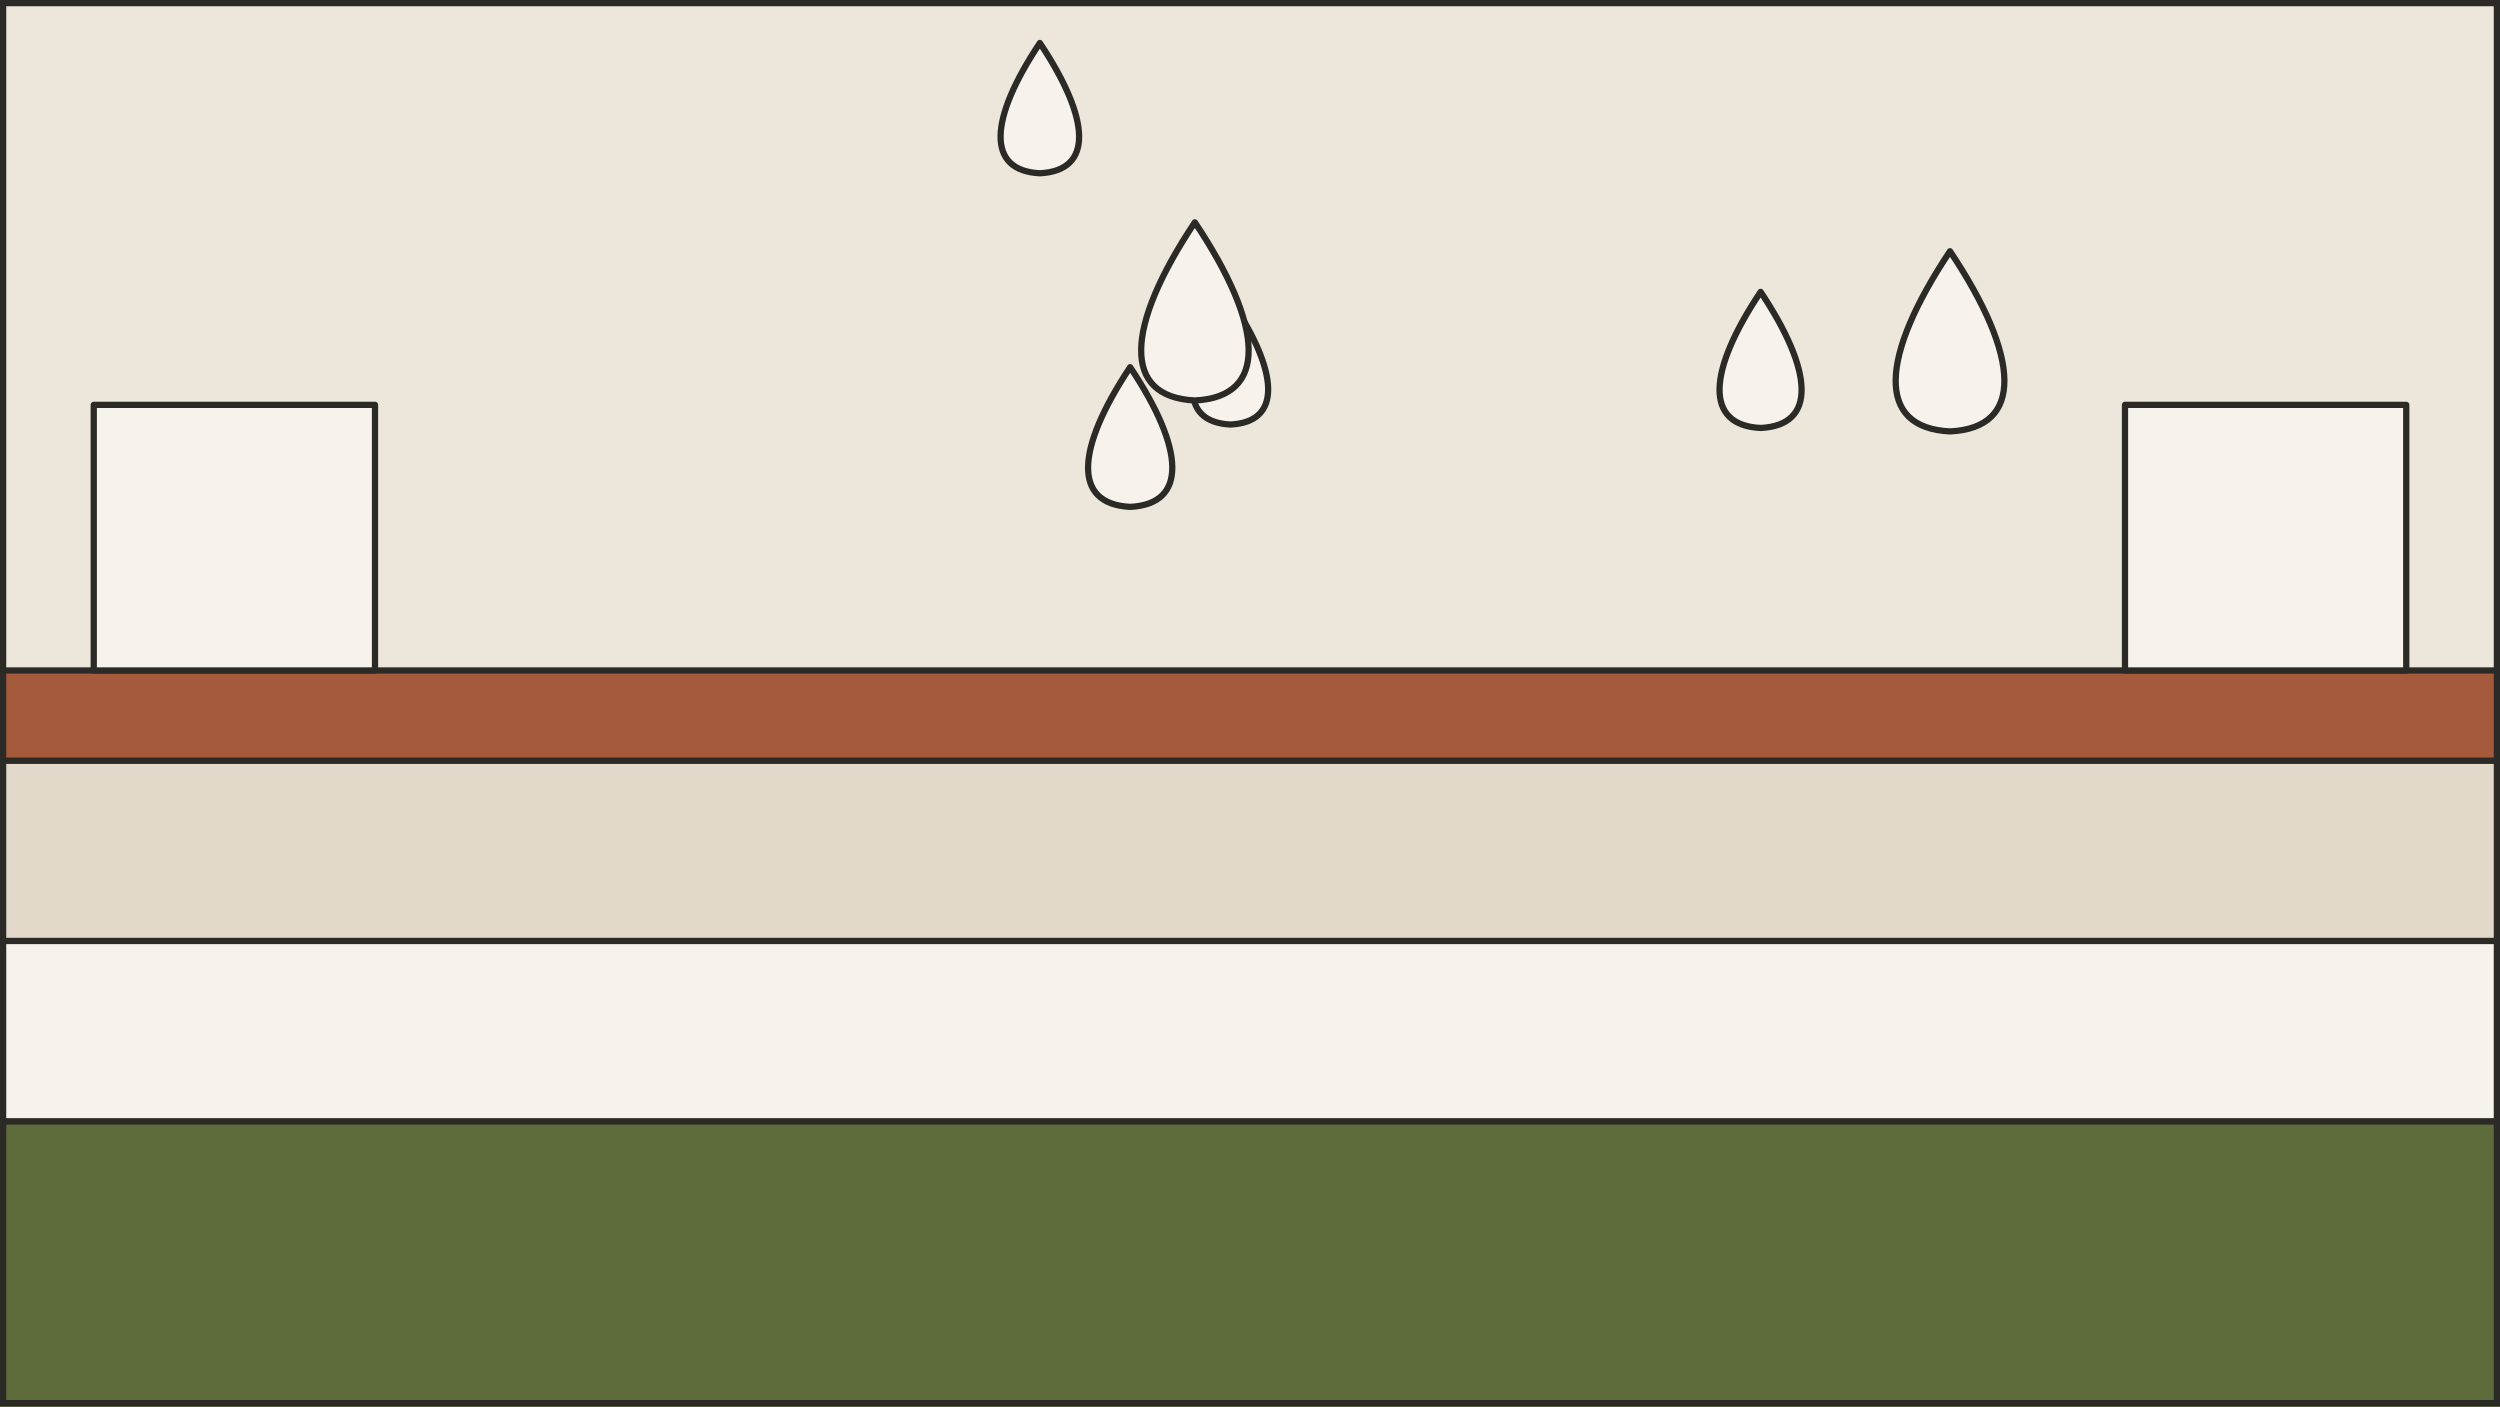
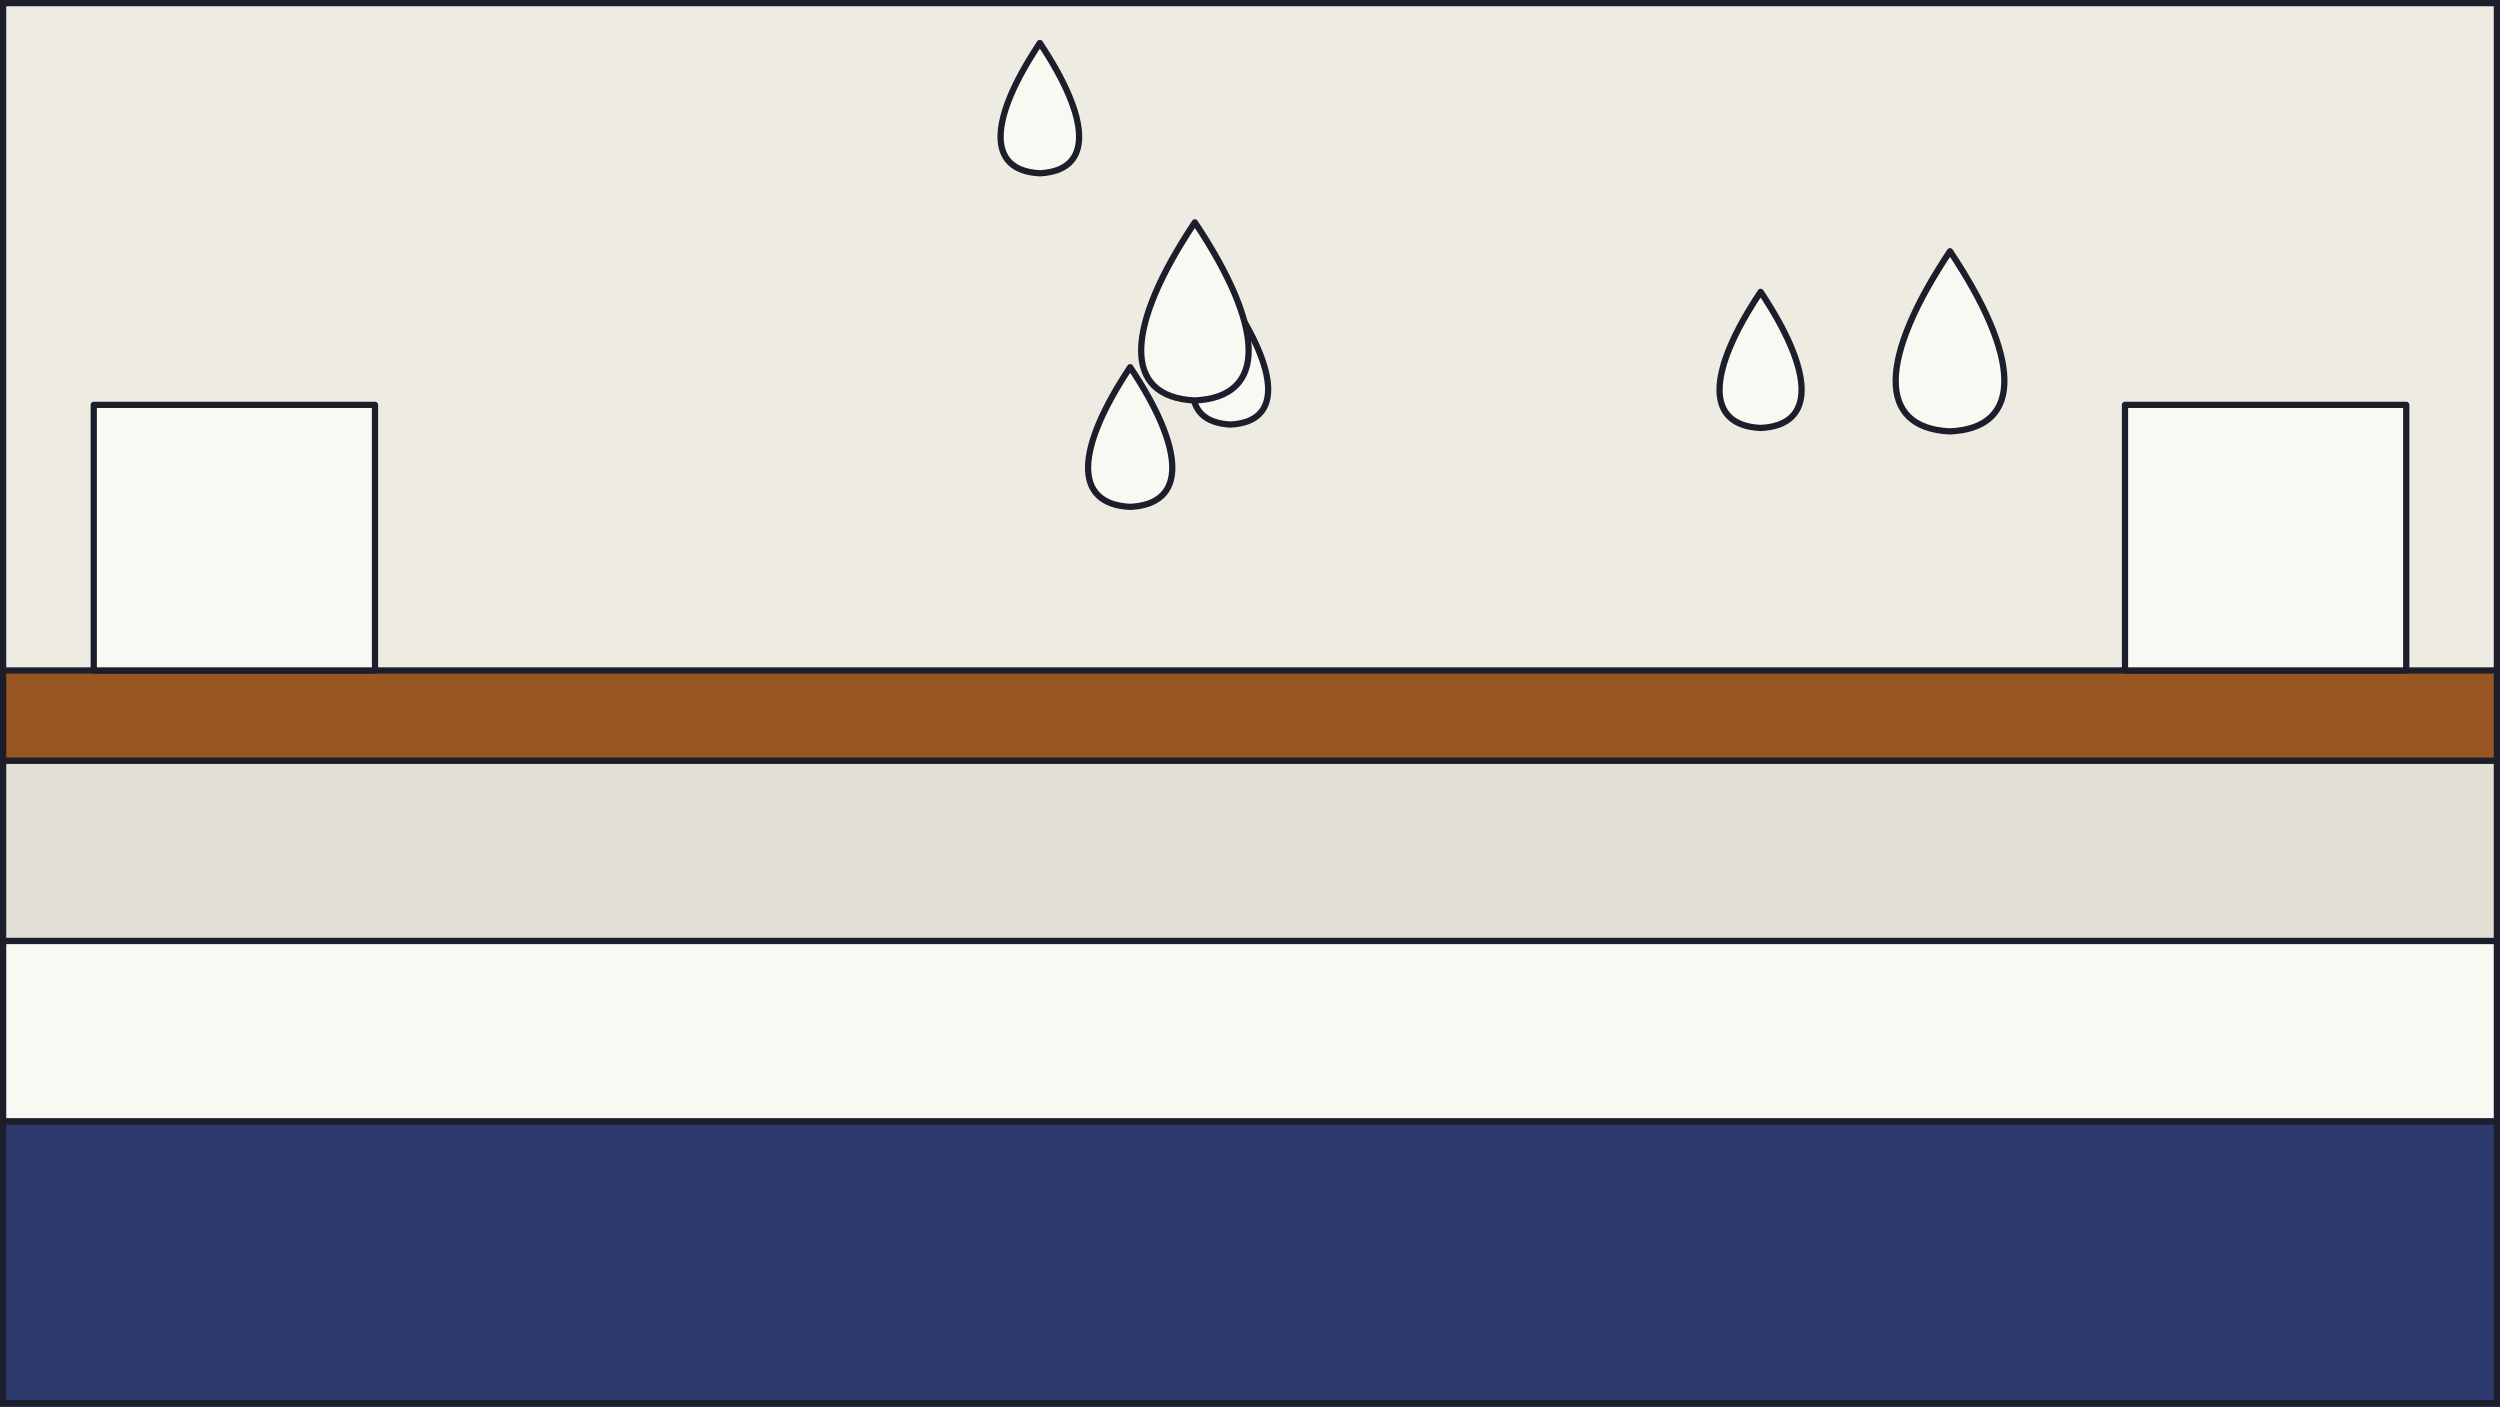
<svg xmlns="http://www.w3.org/2000/svg" viewBox="0 0 1600 900" width="1600" height="900">
-   <rect width="1600" height="900" fill="#EDE6DA" />
-   <rect x="-10" y="717.6" width="1620" height="192.4" fill="#5E6B3A" stroke="#2B2A26" stroke-width="4" stroke-linejoin="round" stroke-linecap="round" />
-   <rect x="-10" y="602.2" width="1620" height="115.4" fill="#F7F3EC" stroke="#2B2A26" stroke-width="4" stroke-linejoin="round" stroke-linecap="round" />
-   <rect x="-10" y="486.8" width="1620" height="115.4" fill="#E2D9CA" stroke="#2B2A26" stroke-width="4" stroke-linejoin="round" stroke-linecap="round" />
-   <rect x="-10" y="429.1" width="1620" height="57.7" fill="#A45A3B" stroke="#2B2A26" stroke-width="4" stroke-linejoin="round" stroke-linecap="round" />
-   <rect x="60" y="259.1" width="180" height="170" fill="#F7F3EC" stroke="#2B2A26" stroke-width="4" stroke-linejoin="round" stroke-linecap="round" />
-   <rect x="1360" y="259.1" width="180" height="170" fill="#F7F3EC" stroke="#2B2A26" stroke-width="4" stroke-linejoin="round" stroke-linecap="round" />
-   <path d="M665.5,27.5 C698.2,76.6 699.8,109.2 665.5,110.9 C631.2,109.2 632.8,76.6 665.5,27.5 Z" fill="#F7F3EC" stroke="#2B2A26" stroke-width="4" stroke-linejoin="round" stroke-linecap="round" />
-   <path d="M787.5,191.7 C818.9,238.7 820.4,270.1 787.5,271.7 C754.5,270.1 756.1,238.7 787.5,191.7 Z" fill="#F7F3EC" stroke="#2B2A26" stroke-width="4" stroke-linejoin="round" stroke-linecap="round" />
-   <path d="M764.7,142.3 C809.5,209.3 811.7,254.1 764.7,256.3 C717.8,254.1 720.0,209.3 764.7,142.3 Z" fill="#F7F3EC" stroke="#2B2A26" stroke-width="4" stroke-linejoin="round" stroke-linecap="round" />
-   <path d="M723.3,235.0 C758.4,287.6 760.1,322.6 723.3,324.4 C686.5,322.6 688.3,287.6 723.3,235.0 Z" fill="#F7F3EC" stroke="#2B2A26" stroke-width="4" stroke-linejoin="round" stroke-linecap="round" />
-   <path d="M1248.0,160.8 C1293.3,228.6 1295.5,273.9 1248.0,276.1 C1200.5,273.9 1202.8,228.6 1248.0,160.8 Z" fill="#F7F3EC" stroke="#2B2A26" stroke-width="4" stroke-linejoin="round" stroke-linecap="round" />
-   <path d="M1126.8,186.8 C1160.9,238.0 1162.6,272.2 1126.8,273.9 C1090.9,272.2 1092.6,238.0 1126.8,186.8 Z" fill="#F7F3EC" stroke="#2B2A26" stroke-width="4" stroke-linejoin="round" stroke-linecap="round" />
-   <rect x="2" y="2" width="1596" height="896" fill="none" stroke="#2B2A26" stroke-width="4" />
+   <rect width="1600" height="900" fill="#EEEBE3" />
+   <rect x="-10" y="717.6" width="1620" height="192.4" fill="#2E3A6E" stroke="#1C1E2B" stroke-width="4" stroke-linejoin="round" stroke-linecap="round" />
+   <rect x="-10" y="602.2" width="1620" height="115.4" fill="#FAF8F2" stroke="#1C1E2B" stroke-width="4" stroke-linejoin="round" stroke-linecap="round" />
+   <rect x="-10" y="486.8" width="1620" height="115.4" fill="#E3DFD4" stroke="#1C1E2B" stroke-width="4" stroke-linejoin="round" stroke-linecap="round" />
+   <rect x="-10" y="429.1" width="1620" height="57.7" fill="#985623" stroke="#1C1E2B" stroke-width="4" stroke-linejoin="round" stroke-linecap="round" />
+   <rect x="60" y="259.1" width="180" height="170" fill="#FAF8F2" stroke="#1C1E2B" stroke-width="4" stroke-linejoin="round" stroke-linecap="round" />
+   <rect x="1360" y="259.1" width="180" height="170" fill="#FAF8F2" stroke="#1C1E2B" stroke-width="4" stroke-linejoin="round" stroke-linecap="round" />
+   <path d="M665.5,27.5 C698.2,76.6 699.8,109.2 665.5,110.9 C631.2,109.2 632.8,76.6 665.5,27.5 Z" fill="#FAF8F2" stroke="#1C1E2B" stroke-width="4" stroke-linejoin="round" stroke-linecap="round" />
+   <path d="M787.5,191.7 C818.9,238.7 820.4,270.1 787.5,271.7 C754.5,270.1 756.1,238.7 787.5,191.7 Z" fill="#FAF8F2" stroke="#1C1E2B" stroke-width="4" stroke-linejoin="round" stroke-linecap="round" />
+   <path d="M764.7,142.3 C809.5,209.3 811.7,254.1 764.7,256.3 C717.8,254.1 720.0,209.3 764.7,142.3 Z" fill="#FAF8F2" stroke="#1C1E2B" stroke-width="4" stroke-linejoin="round" stroke-linecap="round" />
+   <path d="M723.3,235.0 C758.4,287.6 760.1,322.6 723.3,324.4 C686.5,322.6 688.3,287.6 723.3,235.0 Z" fill="#FAF8F2" stroke="#1C1E2B" stroke-width="4" stroke-linejoin="round" stroke-linecap="round" />
+   <path d="M1248.0,160.8 C1293.3,228.6 1295.5,273.9 1248.0,276.1 C1200.5,273.9 1202.8,228.6 1248.0,160.8 Z" fill="#FAF8F2" stroke="#1C1E2B" stroke-width="4" stroke-linejoin="round" stroke-linecap="round" />
+   <path d="M1126.8,186.8 C1160.9,238.0 1162.6,272.2 1126.8,273.9 C1090.9,272.2 1092.6,238.0 1126.8,186.8 Z" fill="#FAF8F2" stroke="#1C1E2B" stroke-width="4" stroke-linejoin="round" stroke-linecap="round" />
+   <rect x="2" y="2" width="1596" height="896" fill="none" stroke="#1C1E2B" stroke-width="4" />
</svg>
